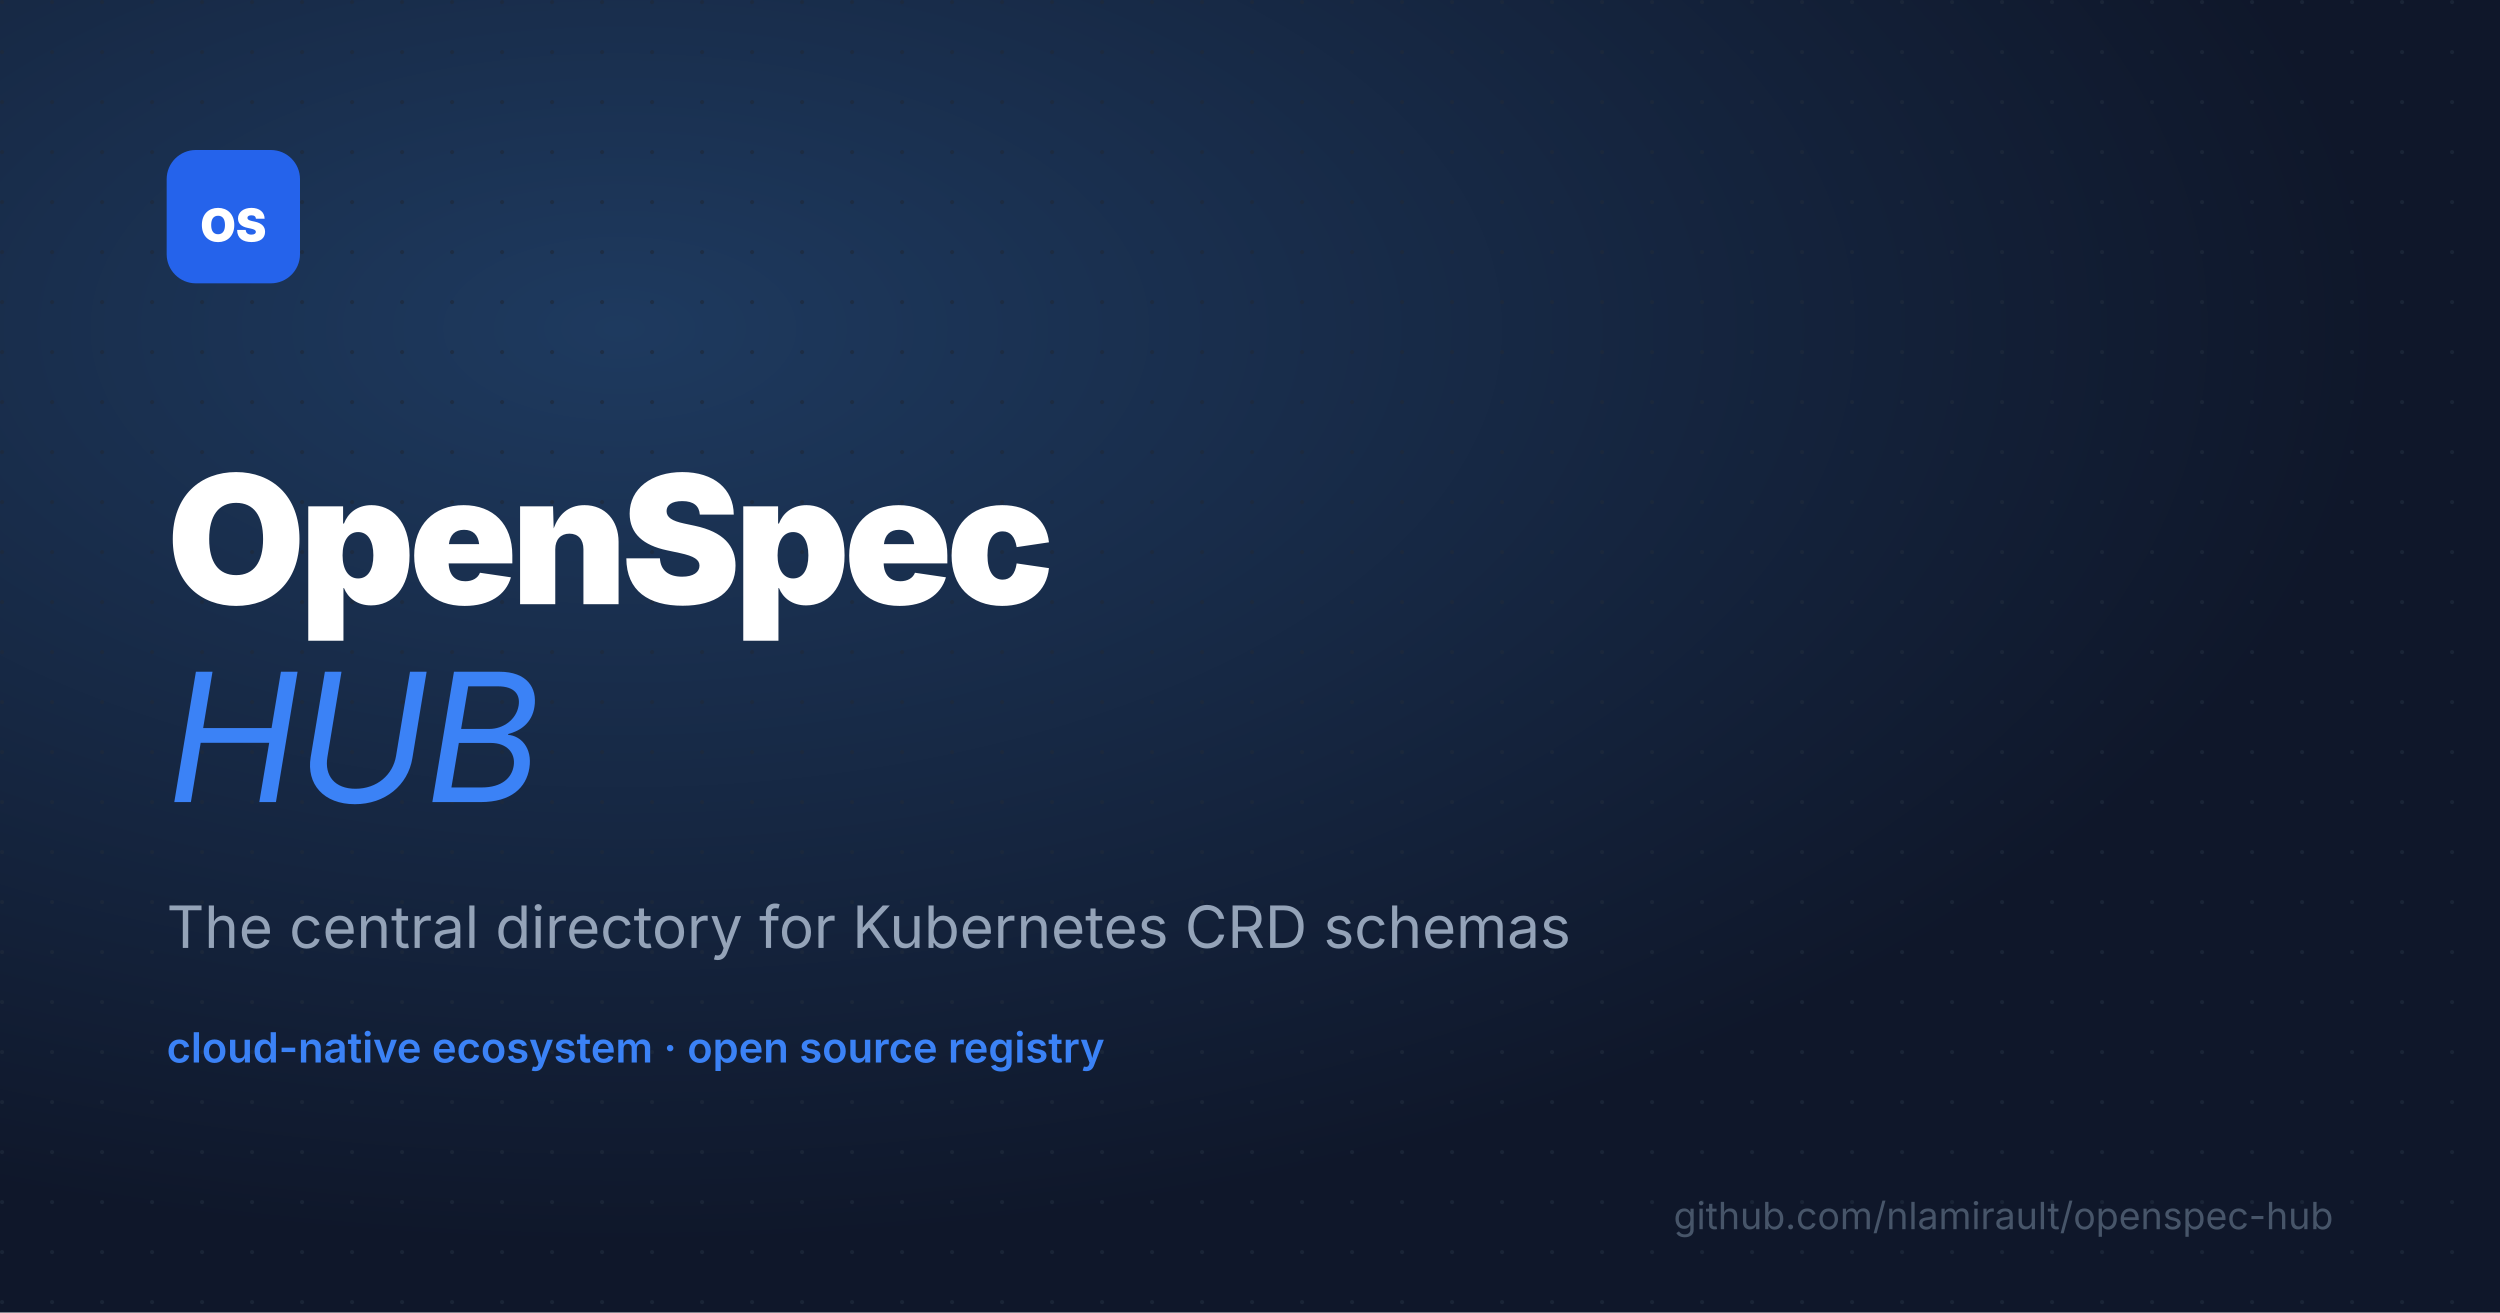
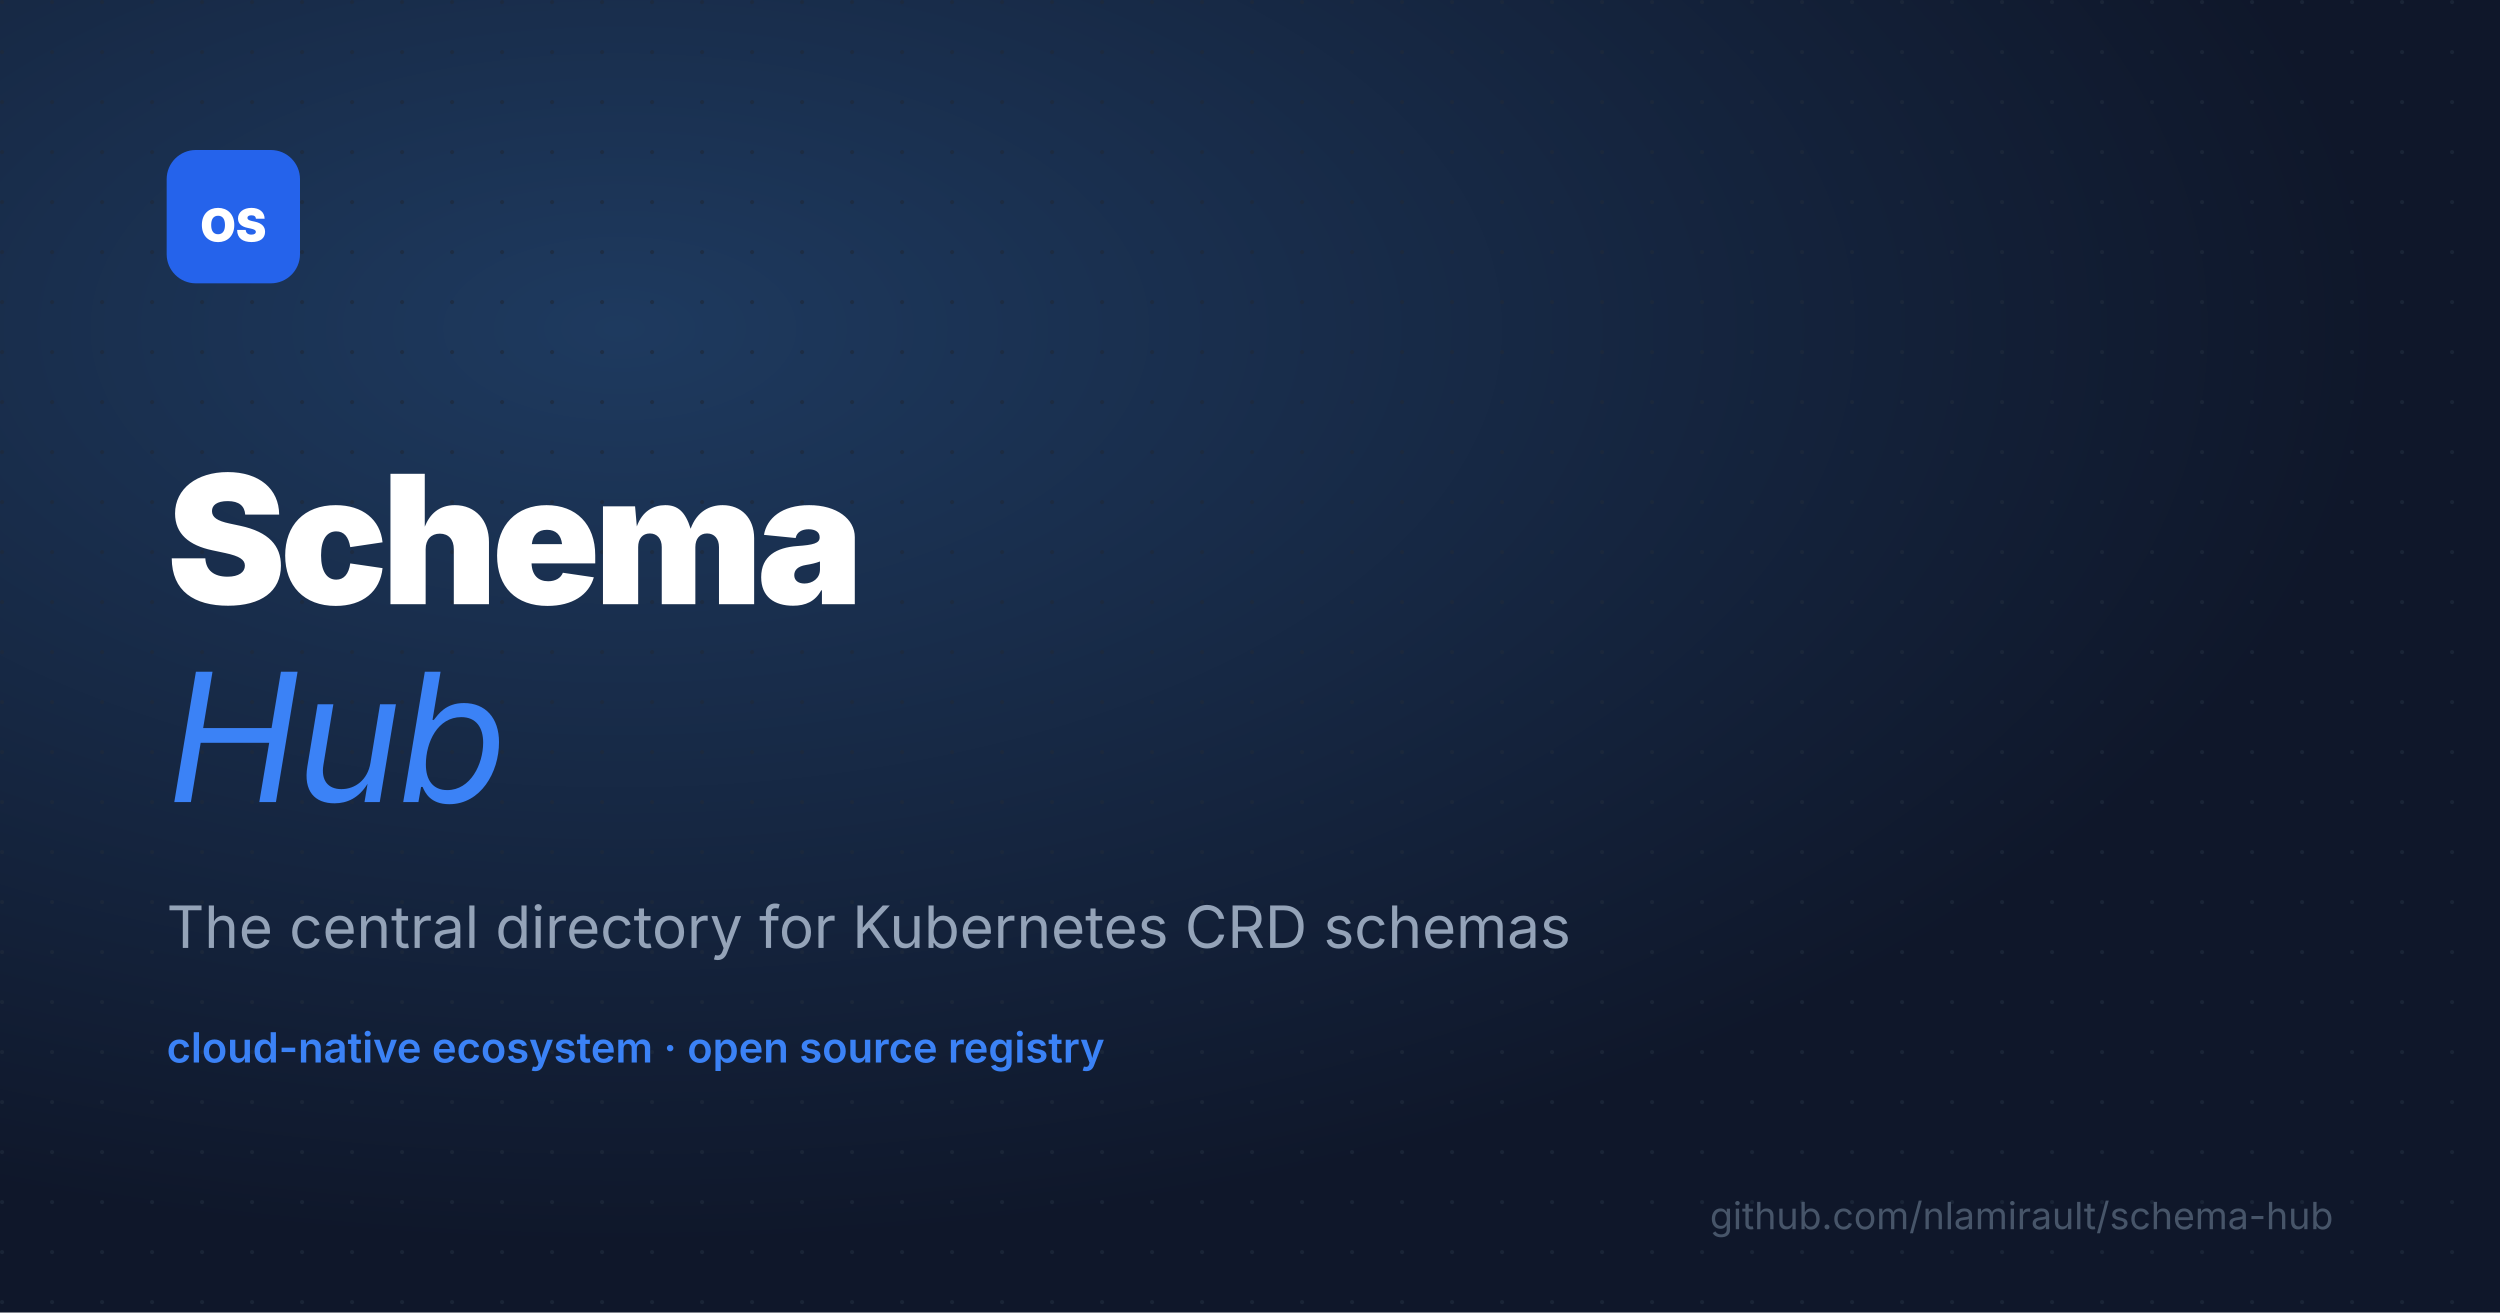
<svg xmlns="http://www.w3.org/2000/svg" width="1200" height="630" viewBox="0 0 1200 630">
  <defs>
    <radialGradient id="bg" cx="25%" cy="25%" r="70%">
      <stop offset="0%" stop-color="#1e3a5f" />
      <stop offset="100%" stop-color="#0f172a" />
    </radialGradient>
    <pattern id="dots" x="0" y="0" width="24" height="24" patternUnits="userSpaceOnUse">
      <circle cx="1" cy="1" r="1" fill="#1e293b" />
    </pattern>
  </defs>
  <rect width="1200" height="630" fill="url(#bg)" />
  <rect width="1200" height="630" fill="url(#dots)" opacity="0.7" />
  <rect x="80" y="72" width="64" height="64" rx="14" fill="#2563eb" />
  <text x="112" y="116" text-anchor="middle" font-family="Inter,system-ui,sans-serif" font-size="22" font-weight="900" fill="white">OS</text>
-   <text x="80" y="290" font-family="Inter,system-ui,sans-serif" font-size="86" font-weight="900" fill="white" letter-spacing="-3">OpenSpec</text>
-   <text x="80" y="385" font-family="Inter,system-ui,sans-serif" font-size="86" font-weight="400" font-style="italic" fill="#3b82f6" letter-spacing="-2">HUB</text>
+   <text x="80" y="290" font-family="Inter,system-ui,sans-serif" font-size="86" font-weight="900" fill="white" letter-spacing="-3">Schema</text>
+   <text x="80" y="385" font-family="Inter,system-ui,sans-serif" font-size="86" font-weight="400" font-style="italic" fill="#3b82f6" letter-spacing="-2">Hub</text>
  <text x="80" y="455" font-family="Inter,system-ui,sans-serif" font-size="28" fill="#94a3b8">The central directory for Kubernetes CRD schemas</text>
  <text x="80" y="510" font-family="Inter,system-ui,sans-serif" font-size="20" fill="#3b82f6" font-weight="600">cloud-native ecosystem · open source registry</text>
-   <text x="1120" y="590" text-anchor="end" font-family="Inter,system-ui,sans-serif" font-size="18" fill="#475569">github.com/nlamirault/openspec-hub</text>
+   <text x="1120" y="590" text-anchor="end" font-family="Inter,system-ui,sans-serif" font-size="18" fill="#475569">github.com/nlamirault/schema-hub</text>
</svg>
